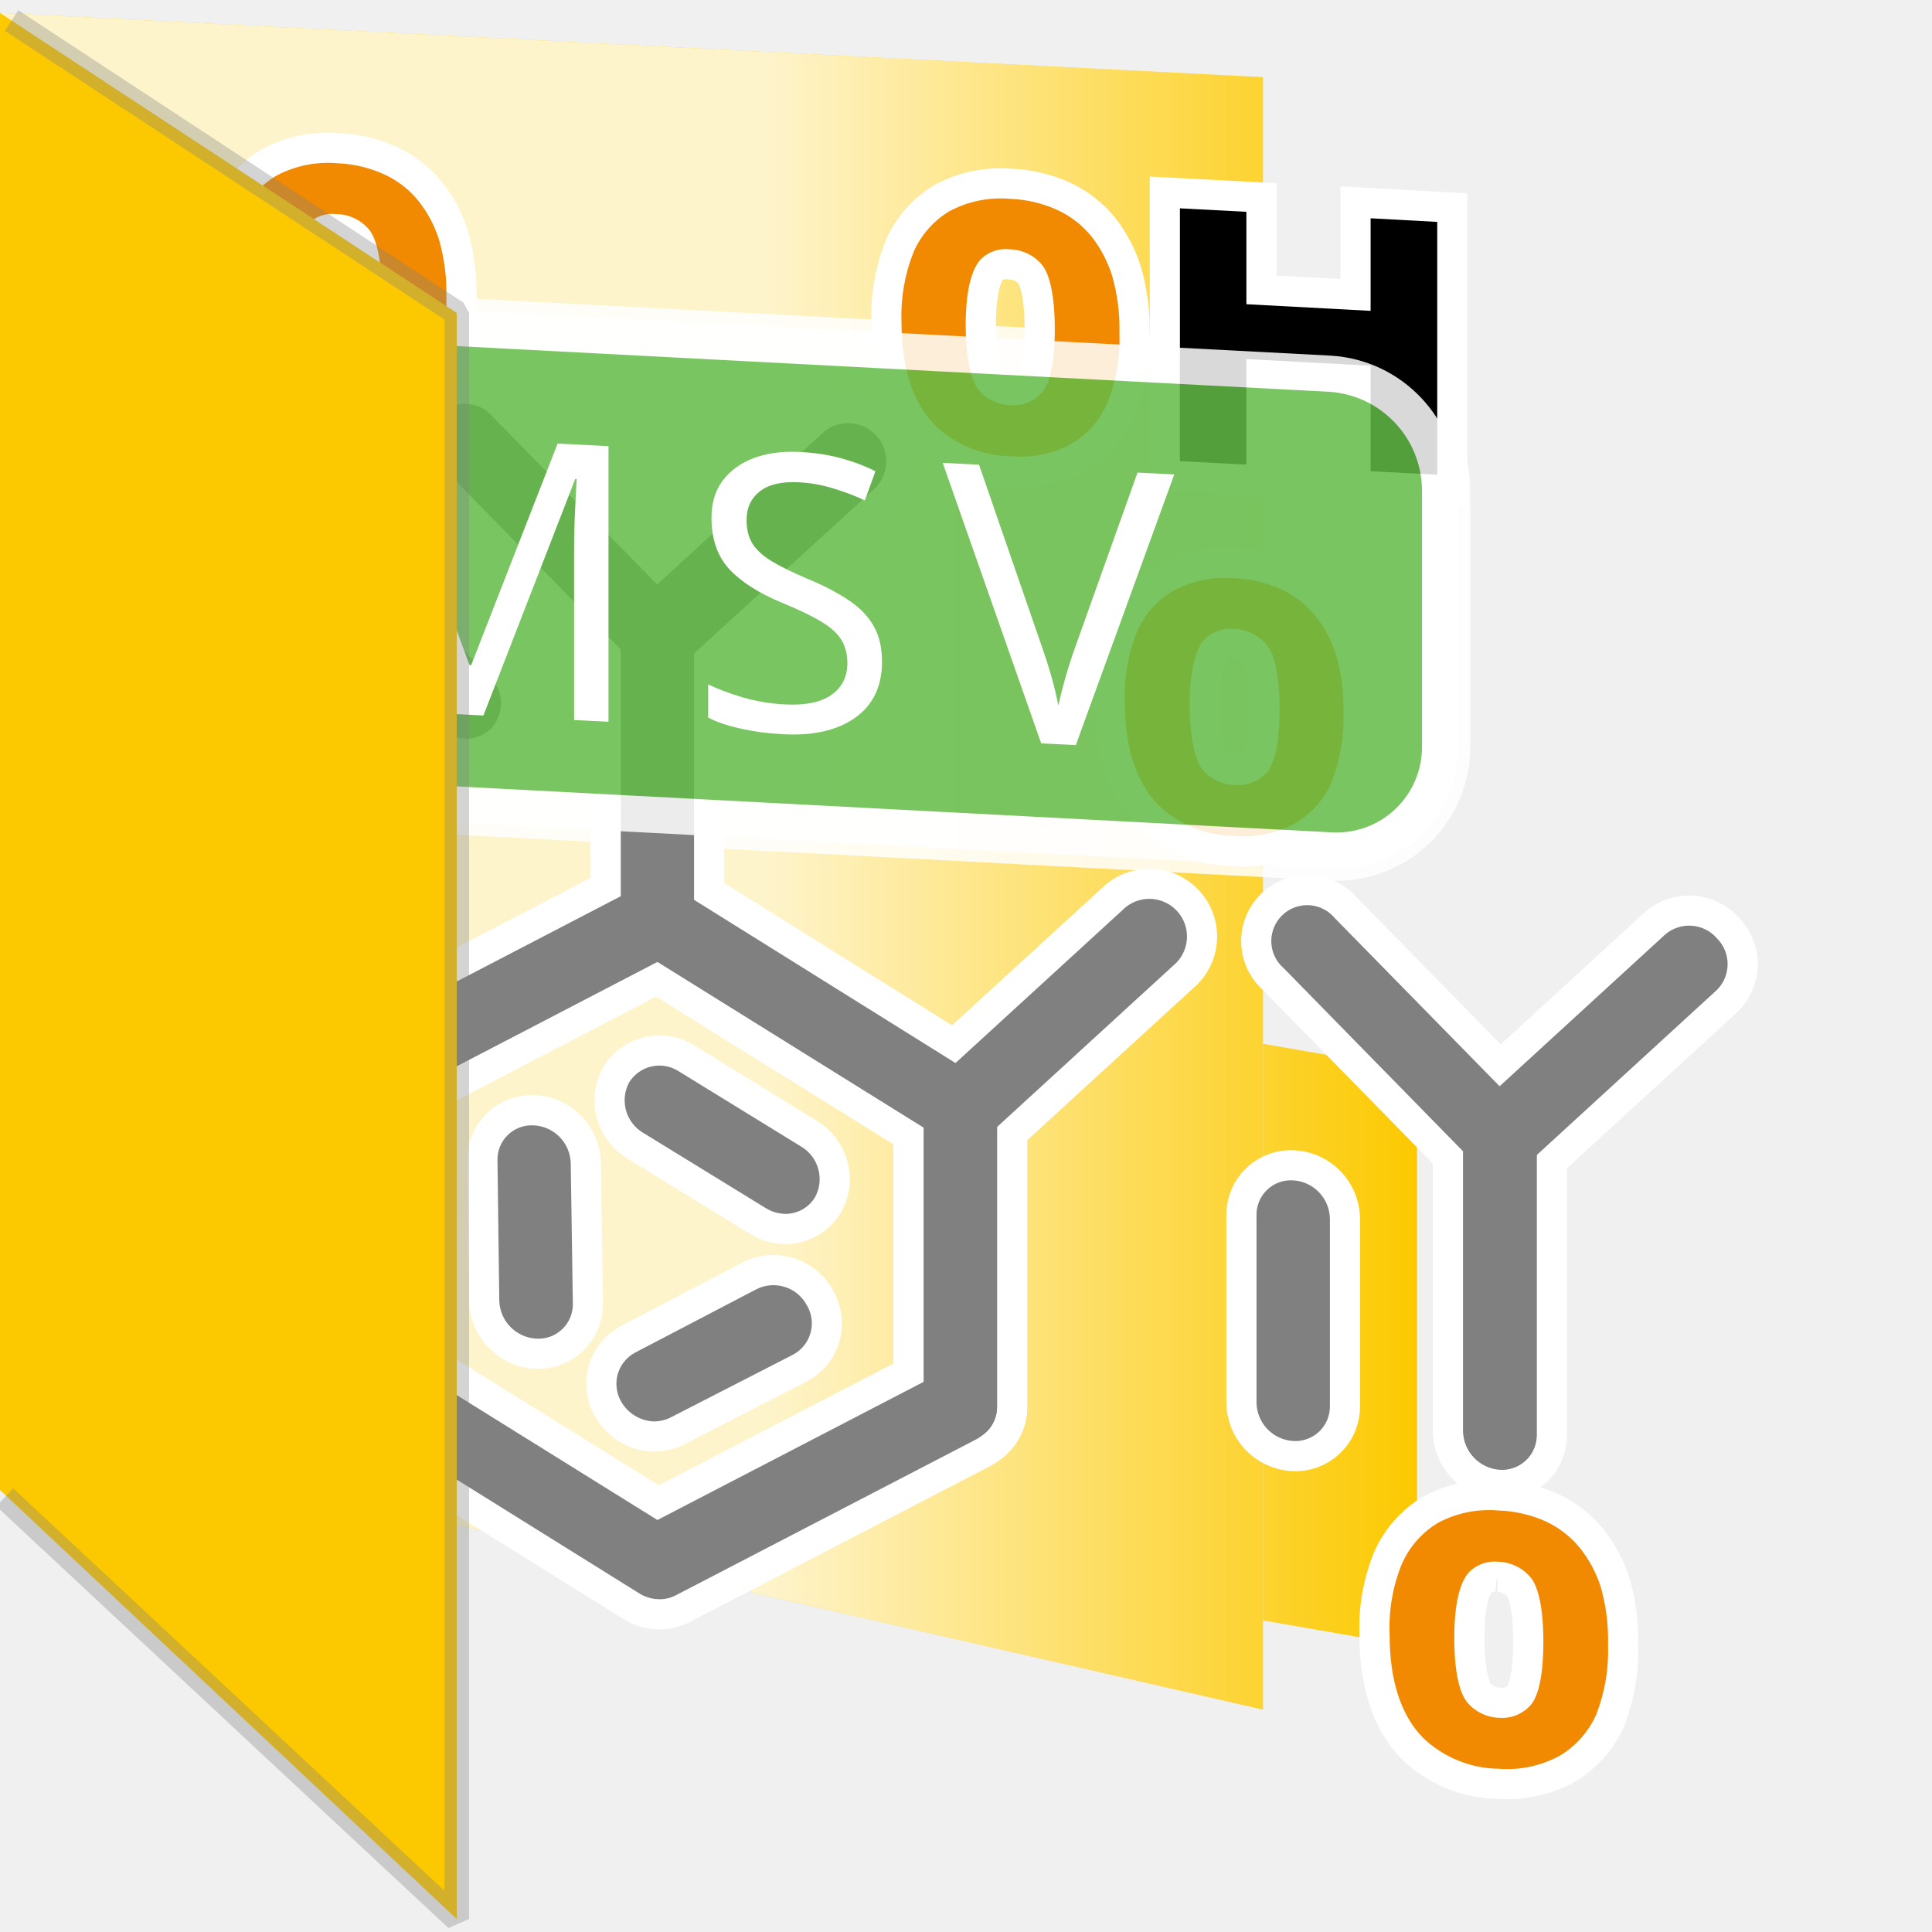
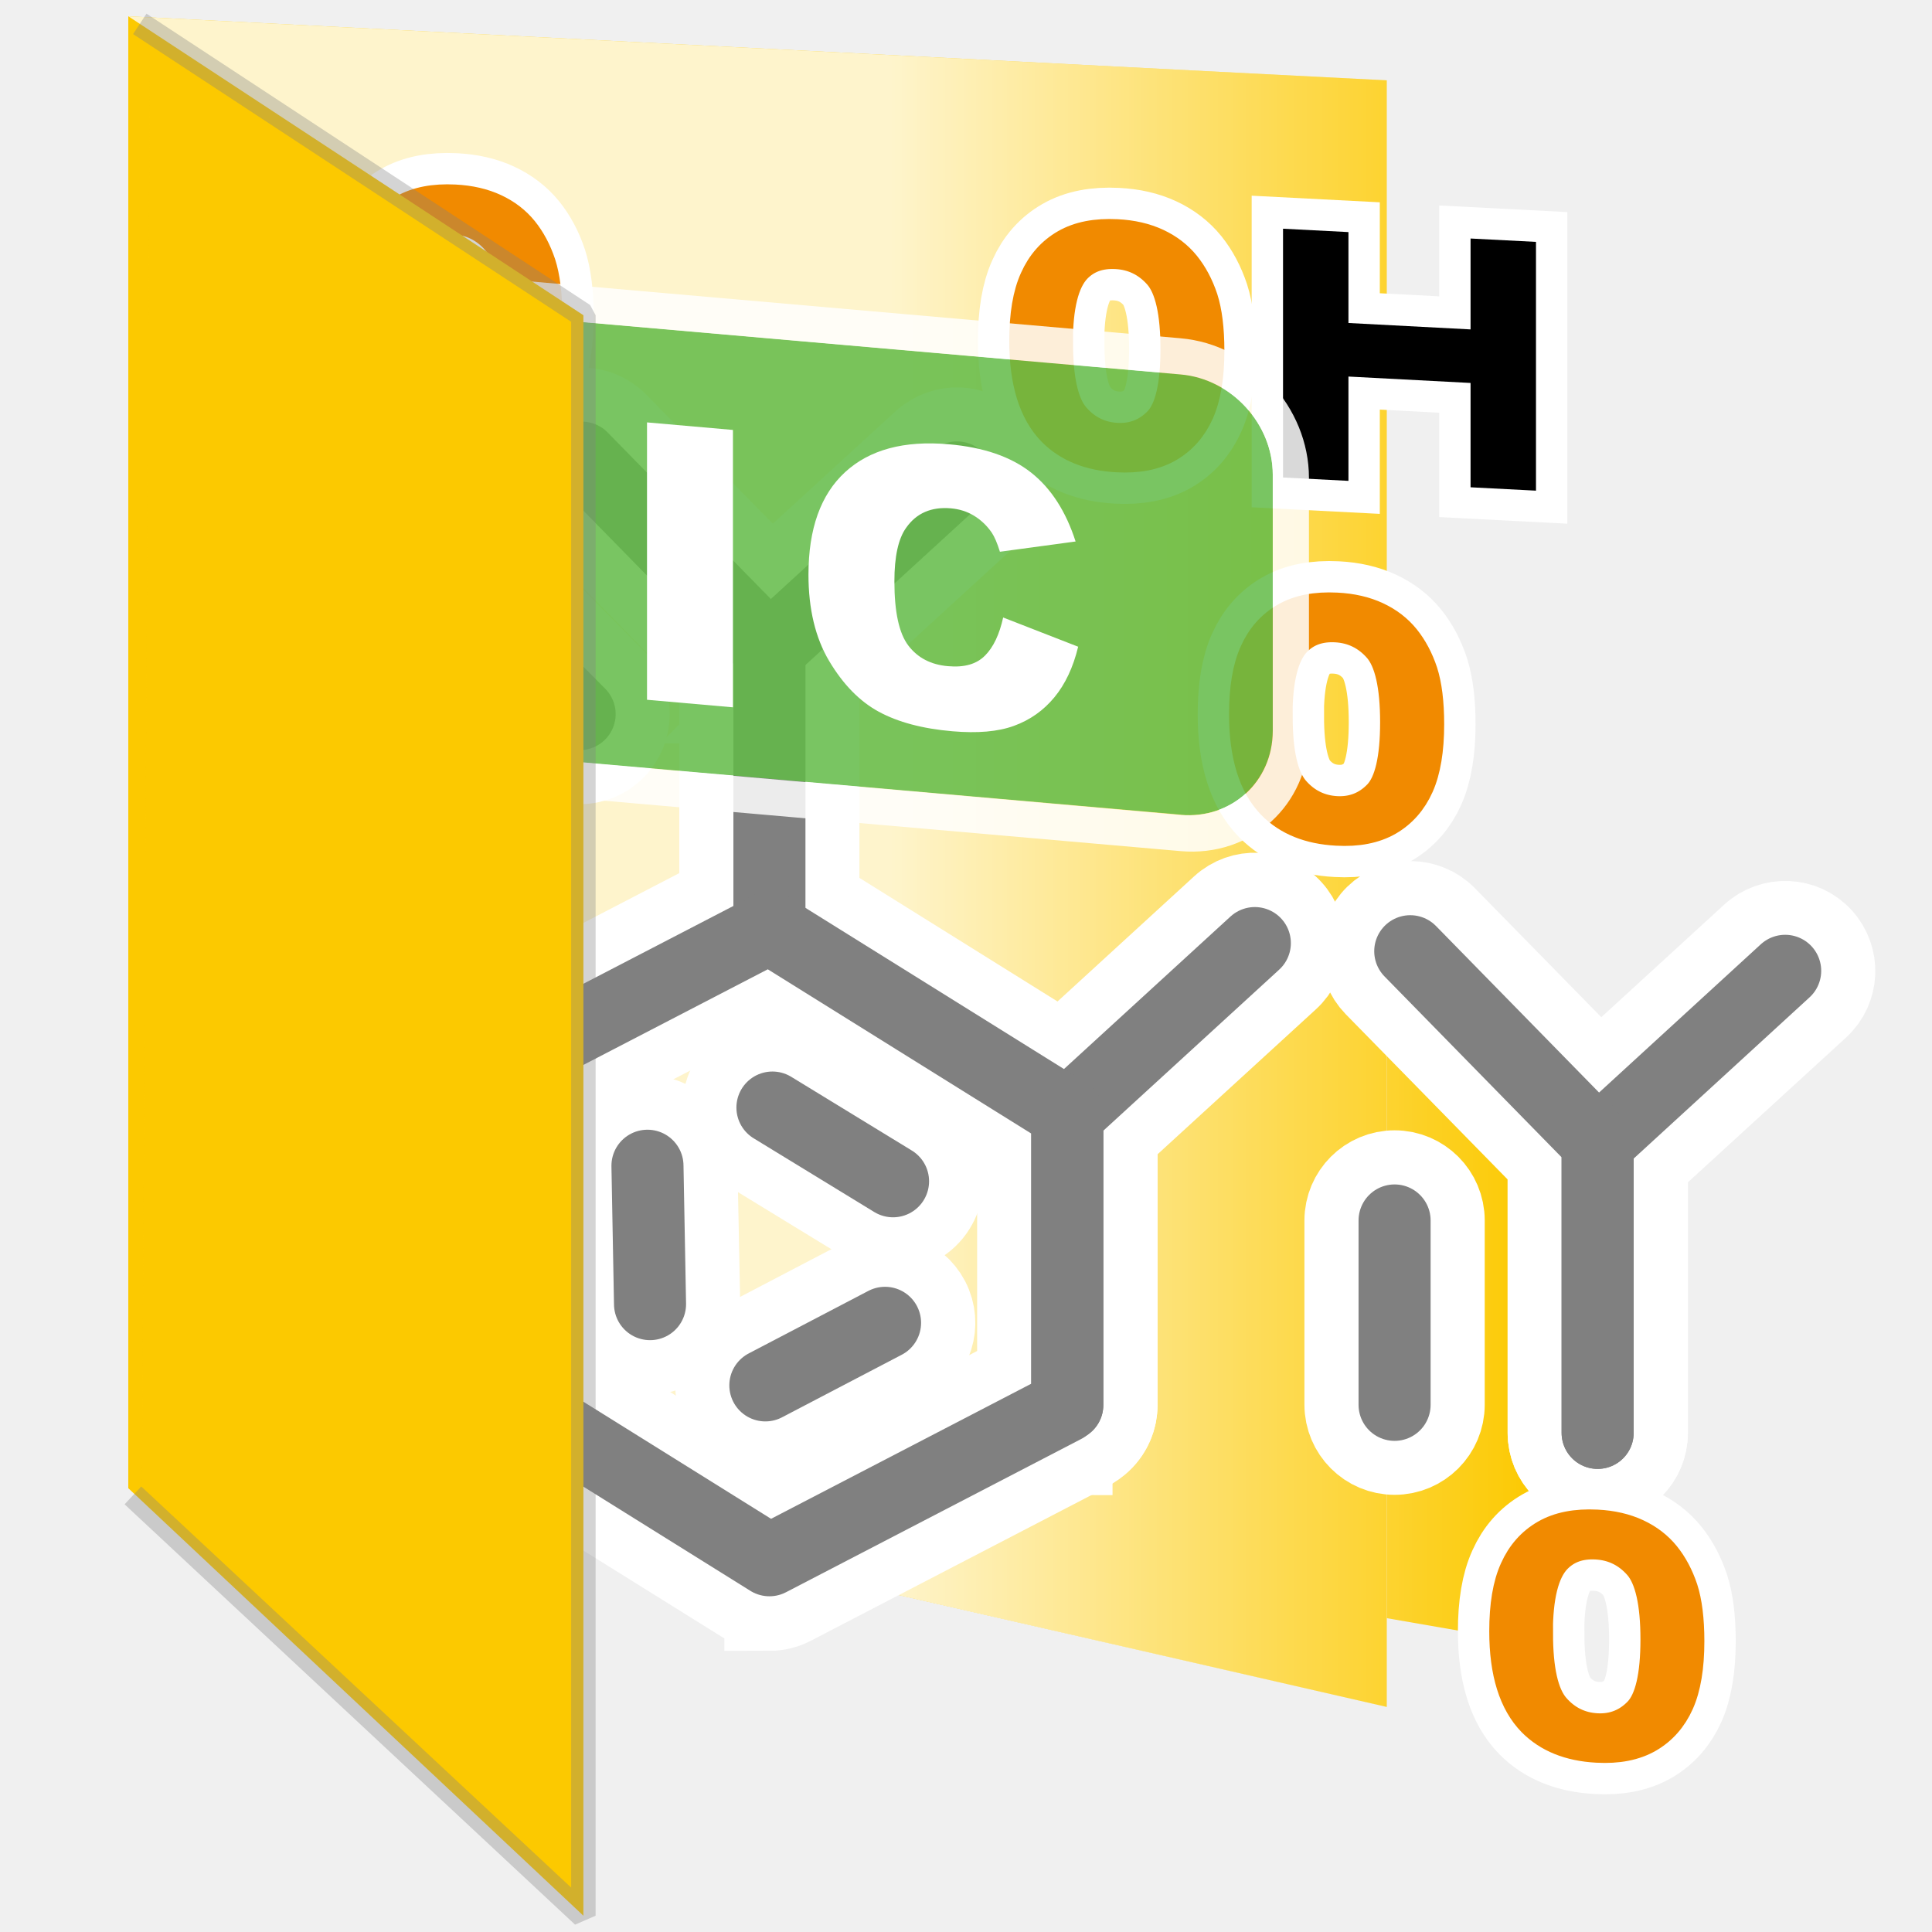
- <svg xmlns="http://www.w3.org/2000/svg" id="Layer_1" data-name="Layer 1" viewBox="0 0 128.16 128.16">
+ <svg xmlns="http://www.w3.org/2000/svg" id="Layer_1" viewBox="0 0 128.16 128.16">
  <defs>
-     <style>.cls-1,.cls-9{fill:#fcc900;}.cls-2{opacity:0.8;fill:url(#linear-gradient);}.cls-3,.cls-4,.cls-8{fill:#fff;}.cls-3,.cls-4,.cls-7{stroke:#fff;stroke-miterlimit:10;}.cls-3,.cls-4{stroke-width:4px;}.cls-4,.cls-7{opacity:0.85;}.cls-5{fill:#f18a00;}.cls-6{fill:gray;}.cls-7{fill:#62bb46;stroke-width:2.4px;}.cls-8{font-size:25.6px;font-family:Arial-Black, Arial Black;letter-spacing:0.11em;}.cls-9{stroke:gray;stroke-linecap:square;stroke-linejoin:bevel;stroke-width:1.63px;opacity:0.34;}</style>
-     <linearGradient id="linear-gradient" y1="57.13" x2="94" y2="57.13" gradientUnits="userSpaceOnUse">
-       <stop offset="0.54" stop-color="#fff" />
+     <style>.cls-1{stroke-width:5.98px;}.cls-1,.cls-2,.cls-3,.cls-4{stroke-miterlimit:10;}.cls-1,.cls-3{stroke:#fff;}.cls-1,.cls-5{fill:none;}.cls-2{stroke:#000;stroke-width:1.82px;}.cls-6,.cls-7,.cls-3{fill:#fff;}.cls-6,.cls-8{opacity:.85;}.cls-9{fill:url(#linear-gradient);opacity:.8;}.cls-3{stroke-width:5.98px;}.cls-4{fill:#f18a00;stroke:#f18a00;stroke-width:1.82px;}.cls-8{fill:#62bb46;}.cls-10,.cls-11{fill:#fcc900;}.cls-11{opacity:.34;stroke-linecap:square;stroke-linejoin:bevel;stroke-width:1.62px;}.cls-11,.cls-5{stroke:gray;}.cls-5{stroke-linecap:round;stroke-linejoin:round;stroke-width:4.78px;}</style>
+     <linearGradient id="linear-gradient" x1="8.51" y1="57.16" x2="102.17" y2="57.16" gradientUnits="userSpaceOnUse">
+       <stop offset=".54" stop-color="#fff" />
      <stop offset="1" stop-color="#fff" stop-opacity="0" />
    </linearGradient>
  </defs>
-   <polygon class="cls-1" points="0 0.86 83.78 5.12 83.78 113.41 0 94.19 0 0.86" />
-   <polygon class="cls-1" points="83.78 69.24 94 71.02 94 109.27 83.78 107.49 83.78 69.24" />
-   <path class="cls-2" d="M0,.86,83.78,5.12V113.41L0,94.19ZM83.78,107.49,94,109.27V71L83.78,69.24Z" />
-   <path class="cls-3" d="M60.72,21.39a10.32,10.32,0,0,1,.71-4.22,5,5,0,0,1,2.1-2.38A6.19,6.19,0,0,1,67,14.1a7.32,7.32,0,0,1,2.74.62,5.42,5.42,0,0,1,2,1.5,7.5,7.5,0,0,1,1.21,2.28,12.19,12.19,0,0,1,.43,3.56,10.43,10.43,0,0,1-.7,4.2,5,5,0,0,1-2.1,2.38,6.22,6.22,0,0,1-3.53.7,6.4,6.4,0,0,1-4.41-1.78C61.36,26.25,60.72,24.2,60.72,21.39Zm2.44.13q0,3.68,1.13,4.95A3.76,3.76,0,0,0,67,27.83a3.4,3.4,0,0,0,2.76-1.07c.75-.78,1.12-2.39,1.12-4.83s-.37-4.11-1.12-5A3.82,3.82,0,0,0,67,15.61a3.22,3.22,0,0,0-2.62.93C63.58,17.41,63.16,19.07,63.16,21.52Z" />
-   <path class="cls-3" d="M67,30.26A7.36,7.36,0,0,1,62,28.19c-1.46-1.49-2.2-3.8-2.2-6.85a11.4,11.4,0,0,1,.79-4.59A5.9,5.9,0,0,1,63,14a7.19,7.19,0,0,1,4-.81,8.31,8.31,0,0,1,3.1.72,6.31,6.31,0,0,1,2.3,1.77,8.24,8.24,0,0,1,1.37,2.6,12.76,12.76,0,0,1,.49,3.84,11.38,11.38,0,0,1-.78,4.57,5.9,5.9,0,0,1-2.45,2.78A7.17,7.17,0,0,1,67,30.26ZM64,15.59h0a4.1,4.1,0,0,0-1.75,2,9.67,9.67,0,0,0-.63,3.86c0,2.53.55,4.38,1.64,5.49a4.34,4.34,0,0,0,.93.73,6.87,6.87,0,0,1-.61-.6c-.91-1-1.36-2.87-1.36-5.59s.48-4.53,1.47-5.58A3,3,0,0,1,64,15.59Zm5.87.22a5.19,5.19,0,0,1,.58.57c.92,1,1.37,2.87,1.37,5.6s-.45,4.48-1.36,5.44a4.69,4.69,0,0,1-.59.51l.18-.09a4.1,4.1,0,0,0,1.74-2A9.63,9.63,0,0,0,72.45,22a10.88,10.88,0,0,0-.39-3.26,6.14,6.14,0,0,0-1-2A4,4,0,0,0,69.9,15.81ZM67,16.54a2.34,2.34,0,0,0-1.94.66c-.45.48-1,1.63-1,4.37s.55,3.94.87,4.31a2.84,2.84,0,0,0,2.08,1,2.55,2.55,0,0,0,2.08-.81c.33-.34.88-1.34.88-4.22s-.55-3.95-.88-4.32A2.85,2.85,0,0,0,67,16.54Z" />
-   <path class="cls-3" d="M79.19,29.72V14.79l2.57.14v6.13l10.09.53V15.46l2.56.13V30.52l-2.56-.13v-7l-10.09-.53v7Z" />
-   <path class="cls-3" d="M95.34,31.49l-4.42-.23v-7l-8.24-.44v7l-4.41-.23V13.82l4.41.23v6.13l8.24.44V14.48l4.42.24Zm-2.57-2,.72,0V16.47l-.72,0Zm-12.65-.66.71,0V15.8l-.71,0Z" />
-   <path class="cls-3" d="M16,19.05a10.49,10.49,0,0,1,.71-4.22,5.07,5.07,0,0,1,2.11-2.38,6.19,6.19,0,0,1,3.51-.69,7.36,7.36,0,0,1,2.74.62,5.42,5.42,0,0,1,1.95,1.5,7.16,7.16,0,0,1,1.2,2.28,11.77,11.77,0,0,1,.44,3.56,10.61,10.61,0,0,1-.7,4.2,5,5,0,0,1-2.1,2.38,6.32,6.32,0,0,1-3.53.7A6.4,6.4,0,0,1,18,25.22C16.68,23.91,16,21.86,16,19.05Zm2.45.13q0,3.67,1.12,4.95a3.8,3.8,0,0,0,2.76,1.36,3.4,3.4,0,0,0,2.76-1.07c.75-.78,1.12-2.39,1.12-4.83s-.37-4.11-1.12-5a3.83,3.83,0,0,0-2.79-1.36,3.25,3.25,0,0,0-2.62.93Q18.49,15.51,18.49,19.18Z" />
-   <path class="cls-3" d="M22.37,27.92a7.32,7.32,0,0,1-5.05-2.07c-1.46-1.49-2.2-3.8-2.2-6.85a11.2,11.2,0,0,1,.79-4.59,5.88,5.88,0,0,1,2.45-2.77,7.22,7.22,0,0,1,4-.81,8.21,8.21,0,0,1,3.09.72,6.23,6.23,0,0,1,2.3,1.77,8,8,0,0,1,1.38,2.6,12.8,12.8,0,0,1,.48,3.84,11.57,11.57,0,0,1-.77,4.57,5.87,5.87,0,0,1-2.46,2.78A7.14,7.14,0,0,1,22.37,27.92Zm-3-14.67h0a4.1,4.1,0,0,0-1.75,2A9.63,9.63,0,0,0,17,19.1c0,2.53.55,4.38,1.64,5.49a4.41,4.41,0,0,0,.93.73,5.74,5.74,0,0,1-.61-.6c-.92-1-1.36-2.87-1.36-5.59s.48-4.54,1.47-5.58A3,3,0,0,1,19.36,13.25Zm5.87.22a5.19,5.19,0,0,1,.58.57c.92,1,1.36,2.87,1.36,5.6s-.44,4.48-1.36,5.44a4.61,4.61,0,0,1-.58.51l.18-.09a4.2,4.2,0,0,0,1.74-2,9.63,9.63,0,0,0,.63-3.84,11.22,11.22,0,0,0-.39-3.26,6.34,6.34,0,0,0-1-2A4,4,0,0,0,25.23,13.47Zm-2.89.73a2.32,2.32,0,0,0-1.93.66c-.45.48-1,1.63-1,4.37s.54,3.94.87,4.31a2.87,2.87,0,0,0,2.08,1,2.57,2.57,0,0,0,2.08-.81c.33-.34.87-1.34.87-4.22s-.54-3.95-.87-4.32A2.89,2.89,0,0,0,22.34,14.2Z" />
-   <path class="cls-3" d="M75.54,46.58a10.54,10.54,0,0,1,.71-4.23A5,5,0,0,1,78.36,40a6.27,6.27,0,0,1,3.51-.7,7.56,7.56,0,0,1,2.74.63,5.21,5.21,0,0,1,2,1.5,7.06,7.06,0,0,1,1.2,2.28,11.75,11.75,0,0,1,.44,3.55,10.7,10.7,0,0,1-.7,4.21,5,5,0,0,1-2.1,2.38,6.32,6.32,0,0,1-3.53.7,6.4,6.4,0,0,1-4.41-1.78C76.19,51.44,75.54,49.38,75.54,46.58Zm2.45.13q0,3.67,1.12,4.95A3.83,3.83,0,0,0,81.87,53a3.38,3.38,0,0,0,2.76-1.08c.75-.77,1.12-2.38,1.12-4.83s-.37-4.11-1.12-5a3.83,3.83,0,0,0-2.79-1.36,3.18,3.18,0,0,0-2.61.93Q78,43,78,46.71Z" />
-   <path class="cls-3" d="M81.87,55.45a7.37,7.37,0,0,1-5.05-2.07c-1.46-1.5-2.2-3.8-2.2-6.85a11.2,11.2,0,0,1,.79-4.59,5.83,5.83,0,0,1,2.45-2.77,7.22,7.22,0,0,1,4-.81,8.4,8.4,0,0,1,3.09.71,6.36,6.36,0,0,1,2.3,1.78,8,8,0,0,1,1.38,2.59,12.84,12.84,0,0,1,.49,3.85,11.59,11.59,0,0,1-.78,4.57,5.87,5.87,0,0,1-2.46,2.78A7.22,7.22,0,0,1,81.87,55.45Zm-3-14.67h0a4.17,4.17,0,0,0-1.75,2,9.63,9.63,0,0,0-.63,3.86c0,2.53.55,4.38,1.64,5.49a5.08,5.08,0,0,0,.93.73,5.74,5.74,0,0,1-.61-.6c-.92-1-1.36-2.87-1.36-5.59s.48-4.54,1.47-5.58A3,3,0,0,1,78.86,40.78Zm5.87.21a5.29,5.29,0,0,1,.58.58c.92,1,1.36,2.87,1.36,5.59s-.44,4.49-1.36,5.44a4,4,0,0,1-.58.52l.18-.1a4.1,4.1,0,0,0,1.74-2,9.59,9.59,0,0,0,.63-3.84,11,11,0,0,0-.39-3.26,6.28,6.28,0,0,0-1-2A4.23,4.23,0,0,0,84.73,41Zm-2.89.73a2.37,2.37,0,0,0-1.93.67c-.45.48-1,1.62-1,4.37s.54,3.94.87,4.31a2.87,2.87,0,0,0,2.08,1A2.57,2.57,0,0,0,84,51.28c.33-.34.88-1.34.88-4.21s-.55-4-.88-4.32A2.88,2.88,0,0,0,81.84,41.72Z" />
-   <path class="cls-3" d="M93.1,108.46a10.51,10.51,0,0,1,.71-4.23,5,5,0,0,1,2.1-2.38,6.41,6.41,0,0,1,3.52-.69,7.41,7.41,0,0,1,2.74.63,5.37,5.37,0,0,1,2,1.5,7.06,7.06,0,0,1,1.2,2.28,11.75,11.75,0,0,1,.44,3.55,10.61,10.61,0,0,1-.7,4.2,5,5,0,0,1-2.1,2.39,6.34,6.34,0,0,1-3.53.7A6.45,6.45,0,0,1,95,114.63Q93.1,112.67,93.1,108.46Zm2.45.13q0,3.68,1.12,5a3.82,3.82,0,0,0,2.76,1.36,3.4,3.4,0,0,0,2.76-1.08c.74-.77,1.12-2.38,1.12-4.83s-.38-4.11-1.12-4.95a3.86,3.86,0,0,0-2.79-1.36,3.2,3.2,0,0,0-2.62.93C96,104.48,95.55,106.13,95.55,108.59Z" />
-   <path class="cls-3" d="M99.43,117.33a7.37,7.37,0,0,1-5.05-2.07c-1.46-1.5-2.2-3.8-2.2-6.85a11.18,11.18,0,0,1,.78-4.59A6,6,0,0,1,95.42,101a7.22,7.22,0,0,1,4-.8,8.4,8.4,0,0,1,3.09.71,6.45,6.45,0,0,1,2.3,1.78,8.21,8.21,0,0,1,1.38,2.59,12.83,12.83,0,0,1,.48,3.85,11.6,11.6,0,0,1-.77,4.57,6,6,0,0,1-2.46,2.78A7.24,7.24,0,0,1,99.43,117.33Zm-3-14.67h0a4.2,4.2,0,0,0-1.74,2,9.63,9.63,0,0,0-.63,3.86c0,2.53.55,4.37,1.63,5.49a4.43,4.43,0,0,0,.94.72,4.24,4.24,0,0,1-.61-.59c-.92-1-1.37-2.88-1.37-5.59S95.11,104,96.1,103A3,3,0,0,1,96.42,102.66Zm5.87.21a6.21,6.21,0,0,1,.58.57c.92,1,1.36,2.88,1.36,5.6s-.44,4.49-1.36,5.44a4.7,4.7,0,0,1-.58.52l.18-.1a4.2,4.2,0,0,0,1.74-2,9.83,9.83,0,0,0,.62-3.84,11,11,0,0,0-.39-3.26,6.07,6.07,0,0,0-1-2A4.23,4.23,0,0,0,102.29,102.87Zm-2.89.73a2.39,2.39,0,0,0-1.94.67c-.45.47-1,1.62-1,4.36,0,2.89.55,3.94.88,4.32a2.86,2.86,0,0,0,2.08,1,2.53,2.53,0,0,0,2.08-.81c.32-.34.87-1.34.87-4.22s-.54-3.94-.87-4.31A2.9,2.9,0,0,0,99.4,103.6Z" />
-   <path class="cls-3" d="M43.61,63.41a2.59,2.59,0,0,1-2.43-2.55V43.08L29.27,30.92a2.37,2.37,0,1,1,3.38-3.31L45.11,40.32a2.61,2.61,0,0,1,.54.81l.2.47a2.55,2.55,0,0,1,.19,1V61.11A2.27,2.27,0,0,1,43.61,63.41Z" />
-   <path class="cls-3" d="M30.81,49a2.57,2.57,0,0,1-1.68-.77l-7.42-7.48a2.37,2.37,0,1,1,3.36-3.34l7.42,7.48a2.45,2.45,0,0,1,.07,3.45A2.31,2.31,0,0,1,30.81,49Z" />
-   <path class="cls-3" d="M43.61,44.88a2.63,2.63,0,0,1-1-.25,2.54,2.54,0,0,1-1.27-3.26l.19-.45a2.32,2.32,0,0,1,.55-.76l12.45-11.4A2.5,2.5,0,0,1,58,32.43L45.85,43.52A2.29,2.29,0,0,1,43.61,44.88Z" />
-   <path class="cls-3" d="M63.71,95.61a2.59,2.59,0,0,1-2.43-2.56V73.74a2.38,2.38,0,0,1,.2-.95l.19-.45a2.32,2.32,0,0,1,.55-.76l12.45-11.4a2.5,2.5,0,0,1,3.38,3.67L66.14,74.76V93.31A2.28,2.28,0,0,1,63.71,95.61Z" />
-   <path class="cls-3" d="M99.49,97.49a2.6,2.6,0,0,1-2.43-2.56V75.62a2.34,2.34,0,0,1,.2-1l.2-.45a2.16,2.16,0,0,1,.54-.76l12.45-11.41a2.44,2.44,0,0,1,3.44.24,2.42,2.42,0,0,1,0,3.43L101.93,76.63V95.18A2.29,2.29,0,0,1,99.49,97.49Z" />
-   <path class="cls-3" d="M99.49,97.49a2.6,2.6,0,0,1-2.43-2.56V76.38L85.15,64.22a2.38,2.38,0,1,1,3.39-3.32L101,73.61a2.78,2.78,0,0,1,.54.82l.2.47a2.51,2.51,0,0,1,.2,1V95.18A2.29,2.29,0,0,1,99.49,97.49Z" />
-   <path class="cls-3" d="M85.78,95.59A2.59,2.59,0,0,1,83.35,93V80.6a2.28,2.28,0,0,1,2.43-2.3,2.59,2.59,0,0,1,2.44,2.56V93.29A2.29,2.29,0,0,1,85.78,95.59Z" />
-   <path class="cls-3" d="M43.61,106.08a2.53,2.53,0,0,1-1.2-.38L22.5,93.29a2.92,2.92,0,0,1-.28-.21l-.2-.16a2.59,2.59,0,0,1-.94-2V71.34A2.28,2.28,0,0,1,22,69.51l.2-.16a2.39,2.39,0,0,1,.34-.21L42.41,58.81a2.45,2.45,0,0,1,2.41.12l19.9,12.42a2.7,2.7,0,0,1,.34.25l.2.17a2.59,2.59,0,0,1,.88,1.93V93.31a2.28,2.28,0,0,1-.94,1.87l-.2.15a2.61,2.61,0,0,1-.28.17l-19.9,10.33A2.3,2.3,0,0,1,43.61,106.08ZM25.94,89.83l17.67,11,17.67-9.17V74.81l-17.67-11L25.94,73Z" />
-   <path class="cls-3" d="M52,80.52a2.54,2.54,0,0,1-1.19-.37l-8.14-5a2.51,2.51,0,0,1-.93-3.36A2.36,2.36,0,0,1,45,71.05l8.13,5a2.51,2.51,0,0,1,.94,3.36A2.28,2.28,0,0,1,52,80.52Z" />
-   <path class="cls-3" d="M35.56,88.8a2.6,2.6,0,0,1-2.44-2.51L33,77a2.27,2.27,0,0,1,2.38-2.35,2.58,2.58,0,0,1,2.48,2.51L38,86.45A2.28,2.28,0,0,1,35.6,88.8Z" />
-   <path class="cls-3" d="M43.33,94.29A2.61,2.61,0,0,1,41.22,93a2.35,2.35,0,0,1,.9-3.27l8.08-4.22a2.51,2.51,0,0,1,3.32,1.07,2.35,2.35,0,0,1-.89,3.27L44.54,94A2.45,2.45,0,0,1,43.33,94.29Z" />
-   <path class="cls-4" d="M13.58,20.88l74.64,3.91a7.79,7.79,0,0,1,7.31,7.69v17a6.87,6.87,0,0,1-7.31,6.93L13.58,52.49" />
-   <path class="cls-5" d="M60.72,21.39a10.32,10.32,0,0,1,.71-4.22,5,5,0,0,1,2.1-2.38A6.19,6.19,0,0,1,67,14.1a7.32,7.32,0,0,1,2.74.62,5.42,5.42,0,0,1,2,1.5,7.5,7.5,0,0,1,1.21,2.28,12.19,12.19,0,0,1,.43,3.56,10.43,10.43,0,0,1-.7,4.2,5,5,0,0,1-2.1,2.38,6.22,6.22,0,0,1-3.53.7,6.4,6.4,0,0,1-4.41-1.78C61.36,26.25,60.72,24.2,60.72,21.39Zm2.44.13q0,3.68,1.13,4.95A3.76,3.76,0,0,0,67,27.83a3.4,3.4,0,0,0,2.76-1.07c.75-.78,1.12-2.39,1.12-4.83s-.37-4.11-1.12-5A3.82,3.82,0,0,0,67,15.61a3.22,3.22,0,0,0-2.62.93C63.58,17.41,63.16,19.07,63.16,21.52Z" />
-   <path class="cls-5" d="M67,30.26A7.36,7.36,0,0,1,62,28.19c-1.46-1.49-2.2-3.8-2.2-6.85a11.4,11.4,0,0,1,.79-4.59A5.9,5.9,0,0,1,63,14a7.19,7.19,0,0,1,4-.81,8.31,8.31,0,0,1,3.1.72,6.31,6.31,0,0,1,2.3,1.77,8.24,8.24,0,0,1,1.37,2.6,12.76,12.76,0,0,1,.49,3.84,11.38,11.38,0,0,1-.78,4.57,5.9,5.9,0,0,1-2.45,2.78A7.17,7.17,0,0,1,67,30.26ZM64,15.59h0a4.1,4.1,0,0,0-1.75,2,9.67,9.67,0,0,0-.63,3.86c0,2.53.55,4.38,1.64,5.49a4.34,4.34,0,0,0,.93.73,6.87,6.87,0,0,1-.61-.6c-.91-1-1.36-2.87-1.36-5.59s.48-4.53,1.47-5.58A3,3,0,0,1,64,15.59Zm5.87.22a5.19,5.19,0,0,1,.58.57c.92,1,1.37,2.87,1.37,5.6s-.45,4.48-1.36,5.44a4.69,4.69,0,0,1-.59.51l.18-.09a4.1,4.1,0,0,0,1.74-2A9.63,9.63,0,0,0,72.45,22a10.88,10.88,0,0,0-.39-3.26,6.14,6.14,0,0,0-1-2A4,4,0,0,0,69.9,15.81ZM67,16.54a2.34,2.34,0,0,0-1.94.66c-.45.48-1,1.63-1,4.37s.55,3.94.87,4.31a2.84,2.84,0,0,0,2.08,1,2.55,2.55,0,0,0,2.08-.81c.33-.34.88-1.34.88-4.22s-.55-3.95-.88-4.32A2.85,2.85,0,0,0,67,16.54Z" />
-   <path d="M79.19,29.72V14.79l2.57.14v6.13l10.09.53V15.46l2.56.13V30.52l-2.56-.13v-7l-10.09-.53v7Z" />
-   <path d="M95.34,31.49l-4.42-.23v-7l-8.24-.44v7l-4.41-.23V13.82l4.41.23v6.13l8.24.44V14.48l4.42.24Zm-2.57-2,.72,0V16.47l-.72,0Zm-12.65-.66.71,0V15.8l-.71,0Z" />
-   <path class="cls-5" d="M16,19.05a10.49,10.49,0,0,1,.71-4.22,5.07,5.07,0,0,1,2.11-2.38,6.19,6.19,0,0,1,3.51-.69,7.36,7.36,0,0,1,2.74.62,5.42,5.42,0,0,1,1.95,1.5,7.16,7.16,0,0,1,1.2,2.28,11.77,11.77,0,0,1,.44,3.56,10.61,10.61,0,0,1-.7,4.2,5,5,0,0,1-2.1,2.38,6.32,6.32,0,0,1-3.53.7A6.4,6.4,0,0,1,18,25.22C16.68,23.91,16,21.86,16,19.05Zm2.45.13q0,3.67,1.12,4.95a3.8,3.8,0,0,0,2.76,1.36,3.4,3.4,0,0,0,2.76-1.07c.75-.78,1.12-2.39,1.12-4.83s-.37-4.11-1.12-5a3.83,3.83,0,0,0-2.79-1.36,3.25,3.25,0,0,0-2.62.93Q18.49,15.51,18.49,19.18Z" />
-   <path class="cls-5" d="M22.37,27.92a7.32,7.32,0,0,1-5.05-2.07c-1.46-1.49-2.2-3.8-2.2-6.85a11.2,11.2,0,0,1,.79-4.59,5.88,5.88,0,0,1,2.45-2.77,7.22,7.22,0,0,1,4-.81,8.21,8.21,0,0,1,3.09.72,6.23,6.23,0,0,1,2.3,1.77,8,8,0,0,1,1.38,2.6,12.8,12.8,0,0,1,.48,3.84,11.57,11.57,0,0,1-.77,4.57,5.87,5.87,0,0,1-2.46,2.78A7.14,7.14,0,0,1,22.37,27.92Zm-3-14.67h0a4.1,4.1,0,0,0-1.75,2A9.63,9.63,0,0,0,17,19.1c0,2.53.55,4.38,1.64,5.49a4.41,4.41,0,0,0,.93.73,5.74,5.74,0,0,1-.61-.6c-.92-1-1.36-2.87-1.36-5.59s.48-4.54,1.47-5.58A3,3,0,0,1,19.36,13.25Zm5.87.22a5.19,5.19,0,0,1,.58.57c.92,1,1.36,2.87,1.36,5.6s-.44,4.48-1.36,5.44a4.61,4.61,0,0,1-.58.51l.18-.09a4.2,4.2,0,0,0,1.74-2,9.63,9.63,0,0,0,.63-3.84,11.22,11.22,0,0,0-.39-3.26,6.34,6.34,0,0,0-1-2A4,4,0,0,0,25.23,13.47Zm-2.89.73a2.32,2.32,0,0,0-1.93.66c-.45.48-1,1.63-1,4.37s.54,3.94.87,4.31a2.87,2.87,0,0,0,2.08,1,2.57,2.57,0,0,0,2.08-.81c.33-.34.87-1.34.87-4.22s-.54-3.95-.87-4.32A2.89,2.89,0,0,0,22.34,14.2Z" />
-   <path class="cls-5" d="M75.54,46.58a10.54,10.54,0,0,1,.71-4.23A5,5,0,0,1,78.36,40a6.27,6.27,0,0,1,3.51-.7,7.56,7.56,0,0,1,2.74.63,5.21,5.21,0,0,1,2,1.5,7.06,7.06,0,0,1,1.2,2.28,11.75,11.75,0,0,1,.44,3.55,10.7,10.7,0,0,1-.7,4.21,5,5,0,0,1-2.1,2.38,6.32,6.32,0,0,1-3.53.7,6.4,6.4,0,0,1-4.41-1.78C76.19,51.44,75.54,49.38,75.54,46.58Zm2.45.13q0,3.67,1.12,4.95A3.83,3.83,0,0,0,81.87,53a3.38,3.38,0,0,0,2.76-1.08c.75-.77,1.12-2.38,1.12-4.83s-.37-4.11-1.12-5a3.83,3.83,0,0,0-2.79-1.36,3.18,3.18,0,0,0-2.61.93Q78,43,78,46.71Z" />
-   <path class="cls-5" d="M81.87,55.45a7.37,7.37,0,0,1-5.05-2.07c-1.46-1.5-2.2-3.8-2.2-6.85a11.2,11.2,0,0,1,.79-4.59,5.83,5.83,0,0,1,2.45-2.77,7.22,7.22,0,0,1,4-.81,8.4,8.4,0,0,1,3.09.71,6.36,6.36,0,0,1,2.3,1.78,8,8,0,0,1,1.38,2.59,12.84,12.84,0,0,1,.49,3.85,11.59,11.59,0,0,1-.78,4.57,5.87,5.87,0,0,1-2.46,2.78A7.22,7.22,0,0,1,81.87,55.45Zm-3-14.67h0a4.17,4.17,0,0,0-1.75,2,9.63,9.63,0,0,0-.63,3.86c0,2.53.55,4.38,1.64,5.49a5.08,5.08,0,0,0,.93.73,5.74,5.74,0,0,1-.61-.6c-.92-1-1.36-2.87-1.36-5.59s.48-4.54,1.47-5.58A3,3,0,0,1,78.86,40.78Zm5.87.21a5.29,5.29,0,0,1,.58.58c.92,1,1.36,2.87,1.36,5.59s-.44,4.49-1.36,5.44a4,4,0,0,1-.58.52l.18-.1a4.1,4.1,0,0,0,1.74-2,9.59,9.59,0,0,0,.63-3.84,11,11,0,0,0-.39-3.26,6.28,6.28,0,0,0-1-2A4.23,4.23,0,0,0,84.73,41Zm-2.89.73a2.37,2.37,0,0,0-1.93.67c-.45.48-1,1.62-1,4.37s.54,3.94.87,4.31a2.87,2.87,0,0,0,2.08,1A2.57,2.57,0,0,0,84,51.28c.33-.34.88-1.34.88-4.21s-.55-4-.88-4.32A2.88,2.88,0,0,0,81.84,41.72Z" />
-   <path class="cls-5" d="M93.1,108.46a10.51,10.51,0,0,1,.71-4.23,5,5,0,0,1,2.1-2.38,6.41,6.41,0,0,1,3.52-.69,7.41,7.41,0,0,1,2.74.63,5.37,5.37,0,0,1,2,1.5,7.06,7.06,0,0,1,1.2,2.28,11.75,11.75,0,0,1,.44,3.55,10.61,10.61,0,0,1-.7,4.2,5,5,0,0,1-2.1,2.39,6.34,6.34,0,0,1-3.53.7A6.45,6.45,0,0,1,95,114.63Q93.1,112.67,93.1,108.46Zm2.45.13q0,3.68,1.12,5a3.82,3.82,0,0,0,2.76,1.36,3.4,3.4,0,0,0,2.76-1.08c.74-.77,1.12-2.38,1.12-4.83s-.38-4.11-1.12-4.95a3.86,3.86,0,0,0-2.79-1.36,3.2,3.2,0,0,0-2.62.93C96,104.48,95.55,106.13,95.55,108.59Z" />
-   <path class="cls-5" d="M99.43,117.33a7.37,7.37,0,0,1-5.05-2.07c-1.46-1.5-2.2-3.8-2.2-6.85a11.18,11.18,0,0,1,.78-4.59A6,6,0,0,1,95.42,101a7.22,7.22,0,0,1,4-.8,8.4,8.4,0,0,1,3.09.71,6.45,6.45,0,0,1,2.3,1.78,8.21,8.21,0,0,1,1.38,2.59,12.83,12.83,0,0,1,.48,3.85,11.6,11.6,0,0,1-.77,4.57,6,6,0,0,1-2.46,2.78A7.24,7.24,0,0,1,99.43,117.33Zm-3-14.67h0a4.2,4.2,0,0,0-1.74,2,9.63,9.63,0,0,0-.63,3.86c0,2.53.55,4.37,1.63,5.49a4.43,4.43,0,0,0,.94.72,4.24,4.24,0,0,1-.61-.59c-.92-1-1.37-2.88-1.37-5.59S95.11,104,96.1,103A3,3,0,0,1,96.42,102.66Zm5.87.21a6.21,6.21,0,0,1,.58.57c.92,1,1.36,2.88,1.36,5.6s-.44,4.49-1.36,5.44a4.7,4.7,0,0,1-.58.52l.18-.1a4.2,4.2,0,0,0,1.74-2,9.83,9.83,0,0,0,.62-3.84,11,11,0,0,0-.39-3.26,6.07,6.07,0,0,0-1-2A4.23,4.23,0,0,0,102.29,102.87Zm-2.89.73a2.39,2.39,0,0,0-1.94.67c-.45.47-1,1.62-1,4.36,0,2.89.55,3.94.88,4.32a2.86,2.86,0,0,0,2.08,1,2.53,2.53,0,0,0,2.08-.81c.32-.34.87-1.34.87-4.22s-.54-3.94-.87-4.31A2.9,2.9,0,0,0,99.4,103.6Z" />
-   <path class="cls-6" d="M43.61,63.41a2.59,2.59,0,0,1-2.43-2.55V43.08L29.27,30.92a2.37,2.37,0,1,1,3.38-3.31L45.11,40.32a2.61,2.61,0,0,1,.54.81l.2.47a2.55,2.55,0,0,1,.19,1V61.11A2.27,2.27,0,0,1,43.61,63.41Z" />
-   <path class="cls-6" d="M30.81,49a2.57,2.57,0,0,1-1.68-.77l-7.42-7.48a2.37,2.37,0,1,1,3.36-3.34l7.42,7.48a2.45,2.45,0,0,1,.07,3.45A2.31,2.31,0,0,1,30.81,49Z" />
-   <path class="cls-6" d="M43.61,44.88a2.63,2.63,0,0,1-1-.25,2.54,2.54,0,0,1-1.27-3.26l.19-.45a2.32,2.32,0,0,1,.55-.76l12.45-11.4A2.5,2.5,0,0,1,58,32.43L45.85,43.52A2.29,2.29,0,0,1,43.61,44.88Z" />
-   <path class="cls-6" d="M63.71,95.61a2.59,2.59,0,0,1-2.43-2.56V73.74a2.38,2.38,0,0,1,.2-.95l.19-.45a2.32,2.32,0,0,1,.55-.76l12.45-11.4a2.5,2.5,0,0,1,3.38,3.67L66.14,74.76V93.31A2.28,2.28,0,0,1,63.71,95.61Z" />
-   <path class="cls-6" d="M99.49,97.49a2.6,2.6,0,0,1-2.43-2.56V75.62a2.34,2.34,0,0,1,.2-1l.2-.45a2.16,2.16,0,0,1,.54-.76l12.45-11.41a2.44,2.44,0,0,1,3.44.24,2.42,2.42,0,0,1,0,3.43L101.93,76.63V95.18A2.29,2.29,0,0,1,99.49,97.49Z" />
-   <path class="cls-6" d="M99.49,97.49a2.6,2.6,0,0,1-2.43-2.56V76.38L85.15,64.22a2.38,2.38,0,1,1,3.39-3.32L101,73.61a2.78,2.78,0,0,1,.54.82l.2.47a2.51,2.51,0,0,1,.2,1V95.18A2.29,2.29,0,0,1,99.49,97.49Z" />
-   <path class="cls-6" d="M85.78,95.59A2.59,2.59,0,0,1,83.35,93V80.6a2.28,2.28,0,0,1,2.43-2.3,2.59,2.59,0,0,1,2.44,2.56V93.29A2.29,2.29,0,0,1,85.78,95.59Z" />
-   <path class="cls-6" d="M43.61,106.08a2.53,2.53,0,0,1-1.2-.38L22.5,93.29a2.92,2.92,0,0,1-.28-.21l-.2-.16a2.59,2.59,0,0,1-.94-2V71.34A2.28,2.28,0,0,1,22,69.51l.2-.16a2.39,2.39,0,0,1,.34-.21L42.41,58.81a2.45,2.45,0,0,1,2.41.12l19.9,12.42a2.7,2.7,0,0,1,.34.25l.2.17a2.59,2.59,0,0,1,.88,1.93V93.31a2.28,2.28,0,0,1-.94,1.87l-.2.15a2.61,2.61,0,0,1-.28.17l-19.9,10.33A2.3,2.3,0,0,1,43.61,106.08ZM25.94,89.83l17.67,11,17.67-9.17V74.81l-17.67-11L25.94,73Z" />
-   <path class="cls-6" d="M52,80.52a2.54,2.54,0,0,1-1.19-.37l-8.14-5a2.51,2.51,0,0,1-.93-3.36A2.36,2.36,0,0,1,45,71.05l8.13,5a2.51,2.51,0,0,1,.94,3.36A2.28,2.28,0,0,1,52,80.52Z" />
-   <path class="cls-6" d="M35.56,88.8a2.6,2.6,0,0,1-2.44-2.51L33,77a2.27,2.27,0,0,1,2.38-2.35,2.58,2.58,0,0,1,2.48,2.51L38,86.45A2.28,2.28,0,0,1,35.6,88.8Z" />
-   <path class="cls-6" d="M43.33,94.29A2.61,2.61,0,0,1,41.22,93a2.35,2.35,0,0,1,.9-3.27l8.08-4.22a2.51,2.51,0,0,1,3.32,1.07,2.35,2.35,0,0,1-.89,3.27L44.54,94A2.45,2.45,0,0,1,43.33,94.29Z" />
-   <path class="cls-7" d="M13.58,20.88l74.64,3.91a7.79,7.79,0,0,1,7.31,7.69v17a6.87,6.87,0,0,1-7.31,6.93L13.58,52.49" />
-   <text class="cls-8" transform="matrix(1, 0.05, 0, 1, 19.63, 46.84)">MSV</text>
-   <polygon class="cls-1" points="0 0.86 30.3 20.76 30.3 118.74 30.3 127.3 0 98.84 0 0.86" />
-   <polyline class="cls-9" points="1.45 1.81 30.3 20.76 30.3 118.74 30.3 127.3 0.91 99.88" />
+   <polygon class="cls-10" points="8.51 1.08 91.99 5.33 91.99 113.23 8.51 94.09 8.51 1.08" />
+   <polygon class="cls-10" points="91.99 69.22 102.17 70.99 102.17 109.11 91.99 107.34 91.99 69.22" />
+   <path class="cls-9" d="M8.51,1.08l83.48,4.25v107.91L8.51,94.09V1.08ZM91.99,107.34l10.18,1.77v-38.11l-10.18-1.77v38.11Z" />
+   <path class="cls-1" d="M67.86,22.62c0-1.74.23-3.12.7-4.15.46-1.03,1.15-1.81,2.07-2.34.92-.53,2.07-.75,3.46-.68,1.02.05,1.92.26,2.69.62.77.36,1.41.85,1.91,1.47s.9,1.37,1.19,2.24c.28.87.43,2.04.43,3.49,0,1.72-.23,3.1-.69,4.13-.46,1.03-1.15,1.81-2.06,2.34-.92.53-2.07.76-3.47.68-1.84-.1-3.28-.68-4.34-1.75-1.26-1.29-1.89-3.31-1.89-6.06ZM70.27,22.75c0,2.41.37,4.03,1.1,4.87.73.84,1.64,1.28,2.71,1.34s1.98-.3,2.71-1.06c.73-.76,1.1-2.35,1.1-4.75s-.37-4.04-1.1-4.87c-.73-.83-1.65-1.28-2.74-1.34s-1.93.25-2.58.92c-.81.85-1.21,2.48-1.21,4.89Z" />
+   <path class="cls-1" d="M86.02,30.81v-14.68l2.52.13v6.03l9.92.52v-6.03l2.52.13v14.68l-2.52-.13v-6.92l-9.92-.52v6.92l-2.52-.13Z" />
+   <path class="cls-1" d="M23.94,20.32c0-1.74.23-3.12.7-4.15.46-1.03,1.15-1.81,2.07-2.34.92-.53,2.07-.75,3.46-.68,1.02.05,1.92.26,2.69.62.77.36,1.41.85,1.91,1.47s.9,1.37,1.19,2.24c.28.87.43,2.04.43,3.49,0,1.72-.23,3.1-.69,4.13-.46,1.03-1.15,1.81-2.06,2.34-.92.53-2.07.76-3.47.68-1.84-.1-3.28-.68-4.34-1.75-1.26-1.29-1.89-3.31-1.89-6.06ZM26.34,20.45c0,2.41.37,4.03,1.1,4.87.73.84,1.64,1.28,2.71,1.34s1.98-.3,2.71-1.06c.73-.76,1.1-2.35,1.1-4.75s-.37-4.04-1.1-4.87-1.65-1.28-2.74-1.34c-1.08-.06-1.93.25-2.58.92-.81.85-1.21,2.48-1.21,4.89Z" />
+   <path class="cls-1" d="M82.44,47.39c0-1.74.23-3.12.7-4.15.46-1.03,1.15-1.81,2.07-2.34.92-.53,2.07-.75,3.46-.68,1.02.05,1.92.26,2.69.62.77.36,1.41.85,1.91,1.47.5.62.9,1.37,1.19,2.24.28.87.43,2.04.43,3.49,0,1.72-.23,3.1-.69,4.13-.46,1.03-1.15,1.81-2.06,2.34-.92.53-2.07.76-3.47.68-1.84-.1-3.28-.68-4.34-1.75-1.26-1.29-1.89-3.31-1.89-6.06ZM84.84,47.51c0,2.41.37,4.03,1.1,4.87.73.84,1.64,1.28,2.71,1.34s1.98-.3,2.71-1.06c.73-.76,1.1-2.35,1.1-4.75s-.37-4.04-1.1-4.87c-.73-.83-1.65-1.28-2.74-1.34s-1.93.25-2.58.92c-.81.85-1.21,2.48-1.21,4.89Z" />
+   <path class="cls-1" d="M99.7,108.22c0-1.74.23-3.12.7-4.15.46-1.03,1.15-1.81,2.07-2.34.92-.53,2.07-.75,3.46-.68,1.02.05,1.92.26,2.69.62.77.36,1.41.85,1.91,1.47.5.62.9,1.37,1.19,2.24.28.87.43,2.04.43,3.49,0,1.72-.23,3.1-.69,4.13-.46,1.03-1.15,1.81-2.06,2.34-.92.53-2.07.76-3.47.68-1.84-.1-3.28-.68-4.34-1.75-1.26-1.29-1.89-3.31-1.89-6.06ZM102.11,108.35c0,2.41.37,4.03,1.1,4.87.73.84,1.64,1.28,2.71,1.34s1.98-.3,2.71-1.06c.73-.76,1.1-2.35,1.1-4.75s-.37-4.04-1.1-4.87c-.73-.83-1.65-1.28-2.74-1.34s-1.93.25-2.58.92c-.81.85-1.21,2.48-1.21,4.89Z" />
+   <path class="cls-3" d="M51.04,64.54c-1.65,0-2.99-1.34-2.99-2.99v-17.27l-11.59-11.82c-1.15-1.18-1.13-3.07.04-4.23,1.18-1.15,3.07-1.14,4.23.04l12.25,12.5c.26.27.47.59.62.93l.19.46c.16.37.23.76.23,1.16v18.22c0,1.65-1.34,2.99-2.99,2.99Z" />
+   <path class="cls-3" d="M38.45,50.36c-.77,0-1.54-.3-2.13-.89l-7.29-7.36c-1.16-1.17-1.15-3.07.02-4.23,1.18-1.17,3.07-1.15,4.23.02l7.29,7.36c1.16,1.17,1.15,3.07-.02,4.23-.58.58-1.35.87-2.11.87Z" />
+   <path class="cls-3" d="M51.04,46.31c-.4,0-.81-.08-1.21-.25-1.51-.67-2.2-2.43-1.53-3.94l.19-.44c.17-.38.41-.72.72-1l12.24-11.21c1.23-1.11,3.12-1.03,4.22.18,1.12,1.22,1.04,3.11-.18,4.23l-11.79,10.8c-.52,1.03-1.57,1.64-2.67,1.64Z" />
+   <path class="cls-3" d="M70.81,96.19c-1.65,0-2.99-1.34-2.99-2.99v-18.99c0-.41.08-.81.25-1.19l.19-.44c.17-.39.41-.73.72-1.02l12.25-11.22c1.22-1.12,3.12-1.03,4.22.19,1.12,1.22,1.04,3.11-.18,4.22l-11.47,10.5v17.94c0,1.65-1.34,2.99-2.99,2.99Z" />
+   <path class="cls-3" d="M105.99,98.04c-1.65,0-2.99-1.34-2.99-2.99v-18.99c0-.41.09-.83.25-1.2l.19-.44c.17-.38.41-.72.72-1l12.24-11.21c1.22-1.11,3.11-1.03,4.22.18,1.12,1.22,1.04,3.11-.18,4.23l-11.47,10.5v17.93c0,1.65-1.34,2.99-2.99,2.99Z" />
+   <path class="cls-3" d="M105.99,98.04c-1.65,0-2.99-1.34-2.99-2.99v-18.03l-11.59-11.83c-1.15-1.18-1.13-3.07.05-4.23,1.18-1.15,3.07-1.13,4.23.04l12.25,12.5c.26.27.47.58.62.93l.19.46c.15.37.23.76.23,1.16v18.99c0,1.65-1.34,2.99-2.99,2.99Z" />
+   <path class="cls-3" d="M92.51,96.17c-1.65,0-2.99-1.34-2.99-2.99v-12.22c0-1.65,1.34-2.99,2.99-2.99s2.99,1.34,2.99,2.99v12.22c0,1.65-1.34,2.99-2.99,2.99Z" />
+   <path class="cls-3" d="M51.04,106.49c-.55,0-1.1-.15-1.58-.45l-19.57-12.2c-.12-.08-.24-.16-.35-.25-.67-.57-1.25-1.56-1.25-2.44v-19.28c0-.91.42-1.77,1.13-2.34.15-.12.5-.38.67-.47l19.57-10.16c.93-.49,2.06-.45,2.96.12l19.57,12.21c.14.09.27.18.39.29.65.57,1.21,1.56,1.21,2.42v19.28c0,.96-.46,1.86-1.24,2.43-.12.08-.44.3-.56.37l-19.57,10.16c-.43.23-.91.34-1.38.34ZM34.27,89.51l16.91,10.55,16.64-8.63v-15.89l-16.91-10.55-16.64,8.63v15.89Z" />
+   <path class="cls-3" d="M59.23,81.35c-.53,0-1.07-.14-1.55-.44l-8-4.89c-1.41-.86-1.86-2.7-.99-4.11.86-1.41,2.69-1.86,4.11-.99l8,4.89c1.41.86,1.86,2.7.99,4.11-.56.92-1.55,1.43-2.55,1.43Z" />
+   <path class="cls-3" d="M43.12,89.5c-1.63,0-2.96-1.3-2.99-2.93l-.18-9.17c-.03-1.65,1.28-3.01,2.93-3.05,1.65-.09,3.02,1.28,3.05,2.93l.18,9.17c.03,1.65-1.28,3.01-2.93,3.05h-.06Z" />
+   <path class="cls-3" d="M50.77,94.89c-1.08,0-2.12-.58-2.65-1.61-.76-1.46-.2-3.27,1.27-4.03l7.94-4.15c1.48-.77,3.27-.2,4.04,1.27.76,1.46.2,3.27-1.27,4.03l-7.94,4.15c-.44.23-.92.34-1.38.34Z" />
+   <path class="cls-4" d="M67.86,22.62c0-1.74.23-3.12.7-4.15.46-1.03,1.15-1.81,2.07-2.34.92-.53,2.07-.75,3.46-.68,1.02.05,1.92.26,2.69.62.77.36,1.41.85,1.91,1.47s.9,1.37,1.19,2.24c.28.87.43,2.04.43,3.49,0,1.72-.23,3.1-.69,4.13-.46,1.03-1.15,1.81-2.06,2.34-.92.53-2.07.76-3.47.68-1.84-.1-3.28-.68-4.34-1.75-1.26-1.29-1.89-3.31-1.89-6.06ZM70.27,22.75c0,2.41.37,4.03,1.1,4.87.73.84,1.64,1.28,2.71,1.34s1.98-.3,2.71-1.06c.73-.76,1.1-2.35,1.1-4.75s-.37-4.04-1.1-4.87c-.73-.83-1.65-1.28-2.74-1.34s-1.93.25-2.58.92c-.81.85-1.21,2.48-1.21,4.89Z" />
+   <path class="cls-2" d="M86.02,30.81v-14.68l2.52.13v6.03l9.92.52v-6.03l2.52.13v14.68l-2.52-.13v-6.92l-9.92-.52v6.92l-2.52-.13Z" />
+   <path class="cls-4" d="M23.94,20.32c0-1.74.23-3.12.7-4.15.46-1.03,1.15-1.81,2.07-2.34.92-.53,2.07-.75,3.46-.68,1.02.05,1.92.26,2.69.62.77.36,1.41.85,1.91,1.47s.9,1.37,1.19,2.24c.28.87.43,2.04.43,3.49,0,1.72-.23,3.1-.69,4.13-.46,1.03-1.15,1.81-2.06,2.34-.92.53-2.07.76-3.47.68-1.84-.1-3.28-.68-4.34-1.75-1.26-1.29-1.89-3.31-1.89-6.06ZM26.34,20.45c0,2.41.37,4.03,1.1,4.87.73.84,1.64,1.28,2.71,1.34s1.98-.3,2.71-1.06c.73-.76,1.1-2.35,1.1-4.75s-.37-4.04-1.1-4.87-1.65-1.28-2.74-1.34c-1.08-.06-1.93.25-2.58.92-.81.85-1.21,2.48-1.21,4.89Z" />
+   <path class="cls-4" d="M82.44,47.39c0-1.74.23-3.12.7-4.15.46-1.03,1.15-1.81,2.07-2.34.92-.53,2.07-.75,3.46-.68,1.02.05,1.92.26,2.69.62.77.36,1.41.85,1.91,1.47.5.62.9,1.37,1.19,2.24.28.87.43,2.04.43,3.49,0,1.72-.23,3.1-.69,4.13-.46,1.03-1.15,1.81-2.06,2.34-.92.53-2.07.76-3.47.68-1.84-.1-3.28-.68-4.34-1.75-1.26-1.29-1.89-3.31-1.89-6.06ZM84.84,47.51c0,2.41.37,4.03,1.1,4.87.73.84,1.64,1.28,2.71,1.34s1.98-.3,2.71-1.06c.73-.76,1.1-2.35,1.1-4.75s-.37-4.04-1.1-4.87c-.73-.83-1.65-1.28-2.74-1.34s-1.93.25-2.58.92c-.81.85-1.21,2.48-1.21,4.89Z" />
+   <path class="cls-4" d="M99.7,108.22c0-1.74.23-3.12.7-4.15.46-1.03,1.15-1.81,2.07-2.34.92-.53,2.07-.75,3.46-.68,1.02.05,1.92.26,2.69.62.77.36,1.41.85,1.91,1.47.5.62.9,1.37,1.19,2.24.28.87.43,2.04.43,3.49,0,1.72-.23,3.1-.69,4.13-.46,1.03-1.15,1.81-2.06,2.34-.92.53-2.07.76-3.47.68-1.84-.1-3.28-.68-4.34-1.75-1.26-1.29-1.89-3.31-1.89-6.06ZM102.11,108.35c0,2.41.37,4.03,1.1,4.87.73.84,1.64,1.28,2.71,1.34s1.98-.3,2.71-1.06c.73-.76,1.1-2.35,1.1-4.75s-.37-4.04-1.1-4.87c-.73-.83-1.65-1.28-2.74-1.34s-1.93.25-2.58.92c-.81.85-1.21,2.48-1.21,4.89Z" />
+   <polyline class="cls-5" points="38.6 30.36 50.85 42.86 51.04 43.32 51.04 61.55" />
+   <line class="cls-5" x1="31.16" y1="40.01" x2="38.45" y2="47.37" />
+   <polyline class="cls-5" points="63.48 31.67 51.24 42.88 51.04 43.32" />
+   <polyline class="cls-5" points="83.24 62.56 71 73.77 70.8 74.22 70.8 93.2" />
+   <polyline class="cls-5" points="118.42 64.4 106.18 75.62 105.98 76.06 105.98 95.05" />
+   <polyline class="cls-5" points="93.55 63.1 105.79 75.6 105.98 76.06 105.98 95.05" />
+   <line class="cls-5" x1="92.51" y1="80.96" x2="92.51" y2="93.19" />
+   <polyline class="cls-5" points="51.04 61.55 70.61 73.75 70.8 73.92 70.8 93.2 70.61 93.34 51.04 103.5 31.47 91.29 31.28 91.13 31.28 71.85 31.47 71.7 51.04 61.55" />
+   <line class="cls-5" x1="51.24" y1="73.47" x2="59.24" y2="78.36" />
+   <line class="cls-5" x1="43.12" y1="86.51" x2="42.95" y2="77.33" />
+   <line class="cls-5" x1="58.71" y1="87.75" x2="50.77" y2="91.9" />
+   <path class="cls-8" d="M78.32,54.05c3.37.29,6.11-2.21,6.11-5.58v-16.99c0-3.37-2.74-6.35-6.11-6.65l-45.84-4.01v-1.2h0s0,31.61,0,31.61h0s0-1.2,0-1.2l45.84,4.01Z" />
+   <path class="cls-6" d="M78.32,22.44l-45.84-4.01v2.4l45.84,4.01c3.37.29,6.11,3.28,6.11,6.65v16.99c0,3.37-2.74,5.87-6.11,5.58l-45.84-4.01v2.4l45.84,4.01c4.69.41,8.51-3.07,8.51-7.77v-16.99c0-4.69-3.82-8.85-8.51-9.26Z" />
+   <path class="cls-7" d="M42.92,28.02l5.7.5v18.4l-5.7-.5v-18.4Z" />
+   <path class="cls-7" d="M66.54,40.96l4.98,1.94c-.33,1.37-.86,2.49-1.58,3.36-.72.87-1.61,1.5-2.68,1.89s-2.42.5-4.07.36c-2-.17-3.63-.61-4.9-1.3-1.27-.69-2.36-1.81-3.28-3.35-.92-1.54-1.38-3.46-1.38-5.74,0-3.04.81-5.31,2.43-6.8s3.91-2.11,6.87-1.85c2.32.2,4.14.83,5.47,1.88,1.33,1.05,2.31,2.58,2.95,4.57l-5.02.68c-.18-.58-.36-1-.55-1.28-.32-.46-.71-.83-1.17-1.11s-.97-.44-1.54-.49c-1.29-.11-2.28.32-2.96,1.29-.52.72-.78,1.91-.78,3.55,0,2.04.31,3.46.93,4.27.62.81,1.49,1.26,2.61,1.36s1.91-.14,2.47-.7.96-1.41,1.21-2.55Z" />
+   <polygon class="cls-10" points="8.51 1.08 38.7 20.91 38.7 118.55 38.7 127.08 8.51 98.72 8.51 1.08" />
+   <polyline class="cls-11" points="9.95 2.03 38.7 20.91 38.7 118.55 38.7 127.08 9.41 99.75" />
</svg>
